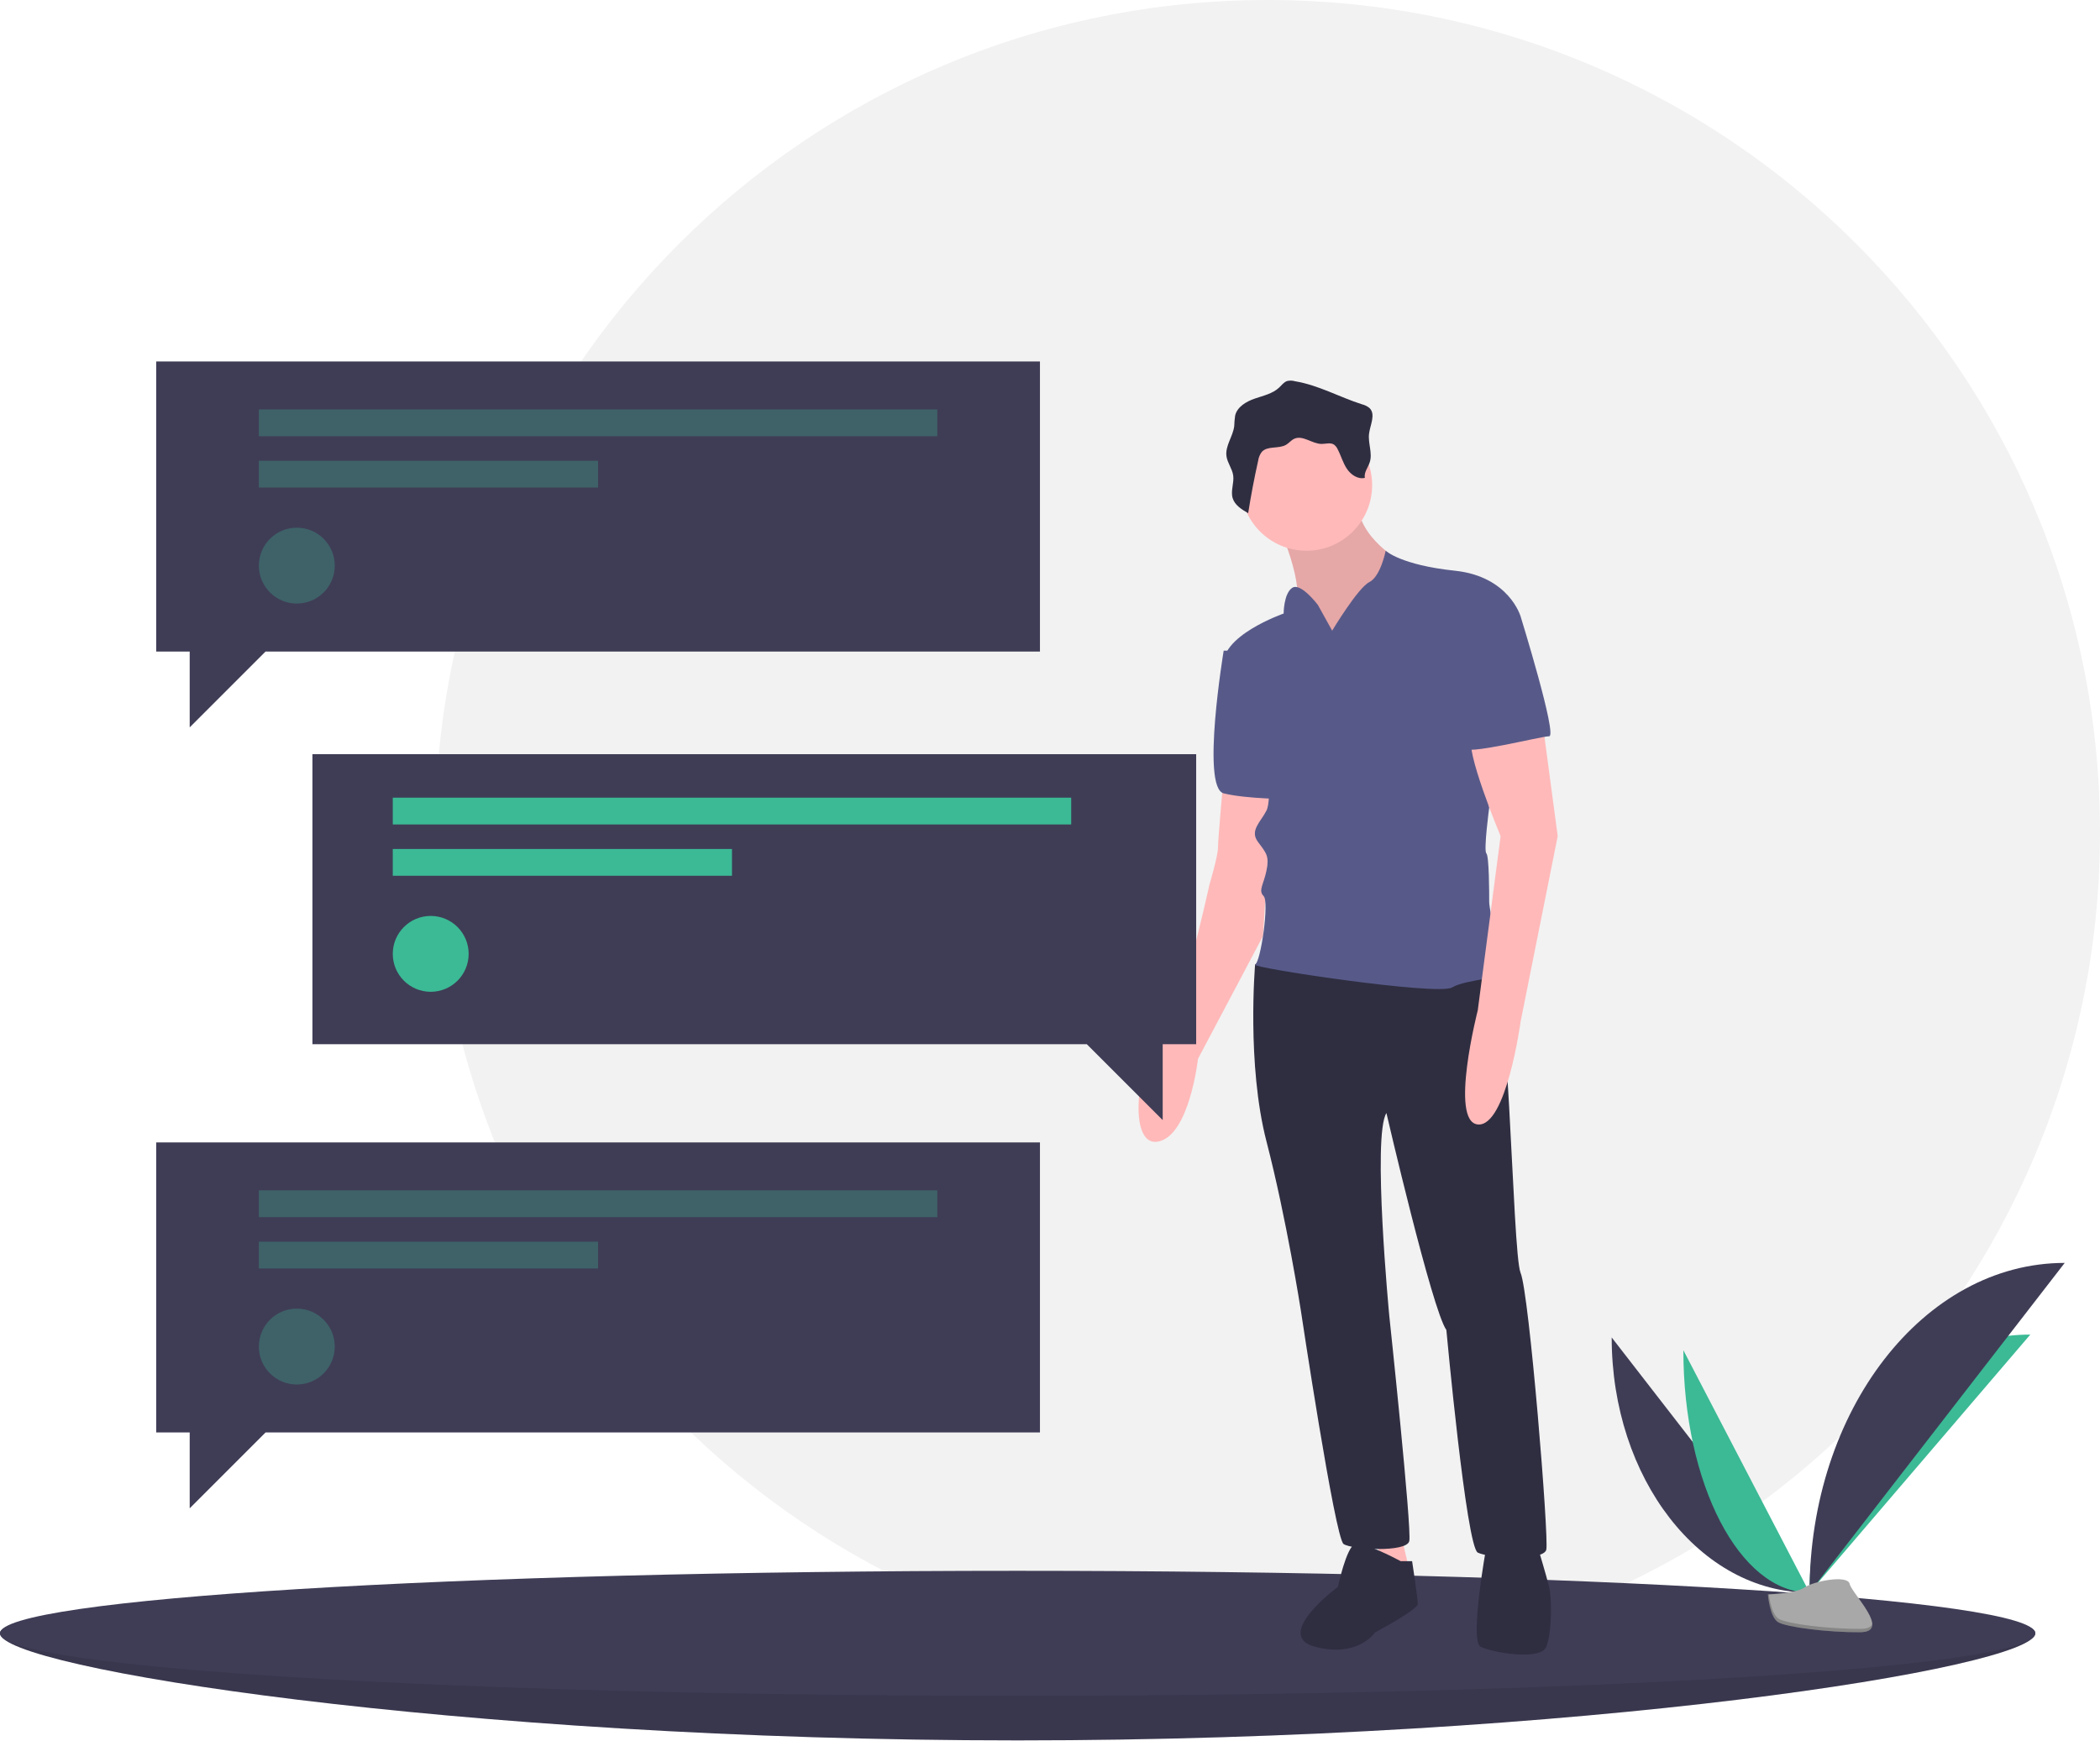
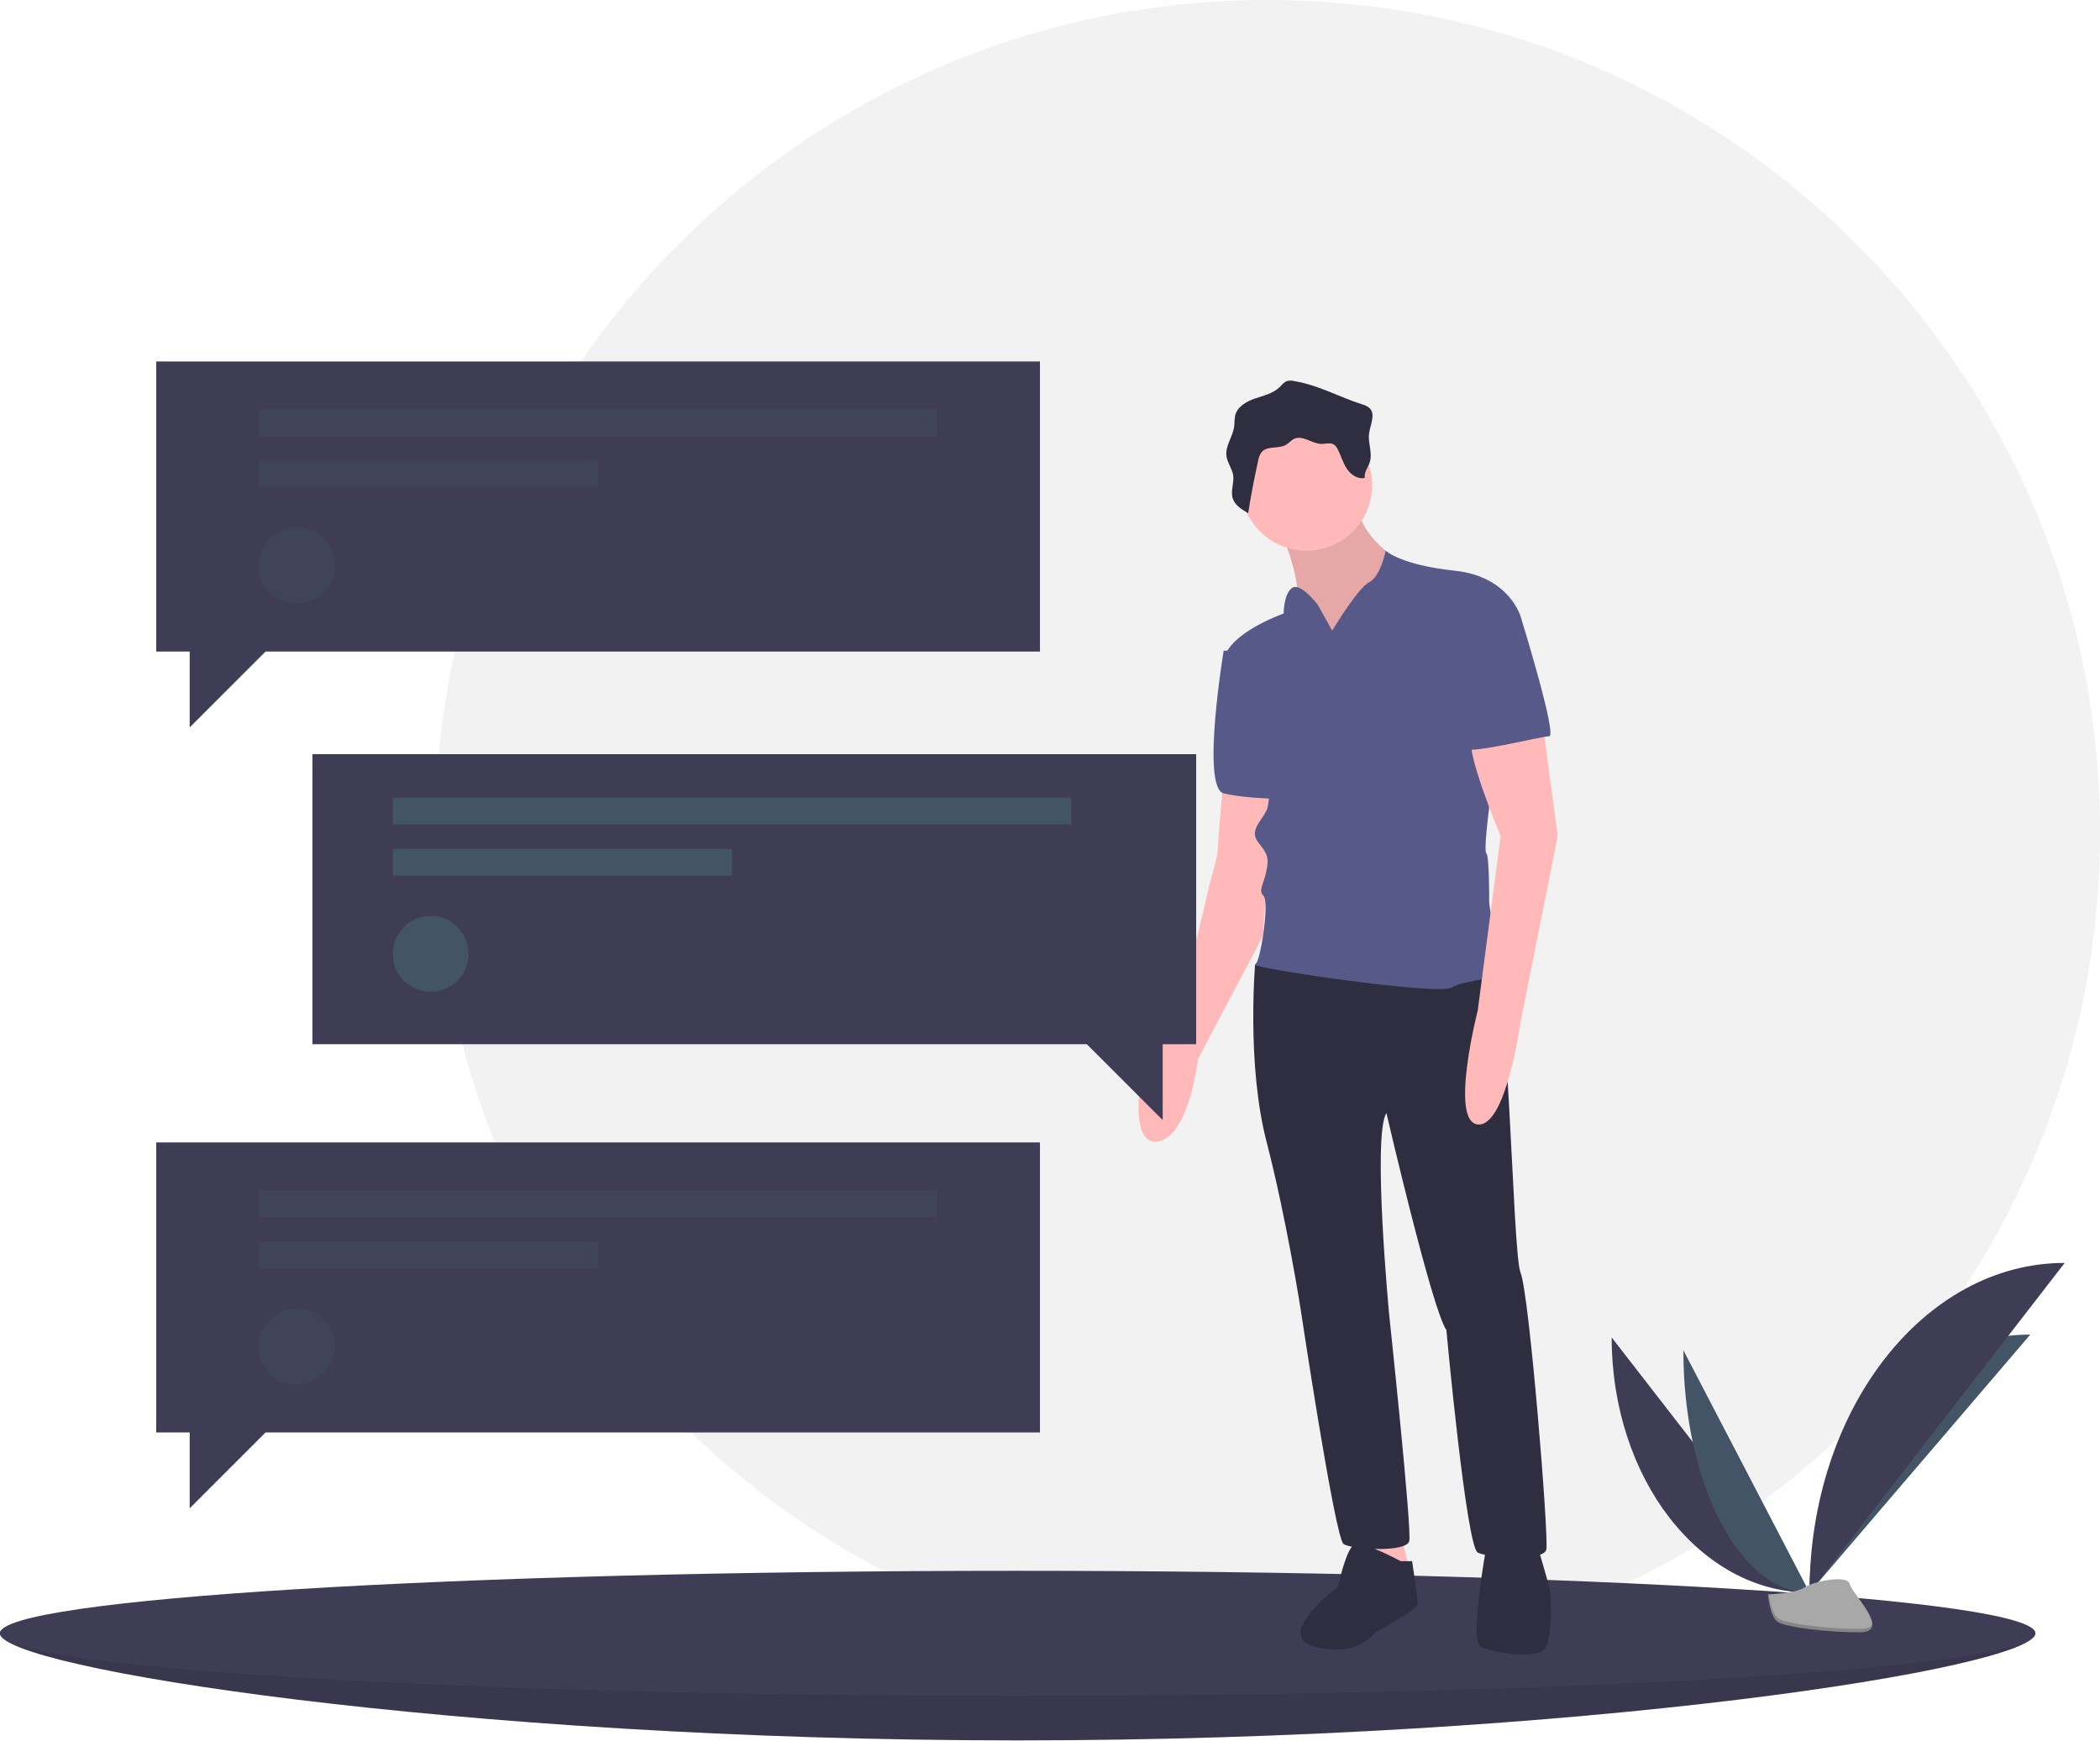
<svg xmlns="http://www.w3.org/2000/svg" id="edfeb08d-cf64-4dc3-bad9-eda805eddb33" data-name="Layer 1" width="941" height="780" viewBox="0 0 941 780">
  <circle cx="568" cy="373" r="373" fill="#f2f2f2" />
  <path d="M1041.5,792c0,15.464-204.158,48-456,48s-456-32.536-456-48,204.158-8,456-8S1041.5,776.536,1041.5,792Z" transform="translate(-129.4999 -59.99983)" fill="#3f3d56" />
  <path d="M1041.5,792c0,15.464-204.158,48-456,48s-456-32.536-456-48,204.158-8,456-8S1041.5,776.536,1041.5,792Z" transform="translate(-129.4999 -59.99983)" opacity="0.1" />
  <ellipse cx="456" cy="732" rx="456" ry="28" fill="#3f3d56" />
  <path d="M851.689,659.413c0,63.204,39.651,114.348,88.652,114.348" transform="translate(-129.4999 -59.99983)" fill="#3f3d56" />
-   <path d="M940.34,773.761c0-63.914,44.248-115.633,98.93-115.633" transform="translate(-129.4999 -59.99983)" fill="#3BBA95" />
-   <path d="M883.809,665.142c0,60.037,25.285,108.619,56.532,108.619" transform="translate(-129.4999 -59.99983)" fill="#3BBA95" />
+   <path d="M940.34,773.761c0-63.914,44.248-115.633,98.93-115.633" transform="translate(-129.4999 -59.99983)" fill="#425465" />
+   <path d="M883.809,665.142c0,60.037,25.285,108.619,56.532,108.619" transform="translate(-129.4999 -59.99983)" fill="#425465" />
  <path d="M940.34,773.761c0-81.668,51.144-147.753,114.348-147.753" transform="translate(-129.4999 -59.99983)" fill="#3f3d56" />
  <path d="M921.69,774.567s12.572-.387,16.361-3.085,19.339-5.92,20.279-1.593,18.894,21.521,4.7,21.636-32.981-2.211-36.762-4.515S921.69,774.567,921.69,774.567Z" transform="translate(-129.4999 -59.99983)" fill="#a8a8a8" />
  <path d="M963.284,790.018c-14.194.115-32.981-2.211-36.762-4.515-2.88-1.754-4.028-8.049-4.412-10.953-.266.011-.42.016-.42.016s.796,10.14,4.578,12.443,22.568,4.629,36.762,4.515c4.097-.033,5.513-1.491,5.435-3.65C967.896,789.179,966.334,789.994,963.284,790.018Z" transform="translate(-129.4999 -59.99983)" opacity="0.2" />
  <path d="M702.135,295.316s12.792,26.864,7.675,39.656,19.188,26.864,19.188,26.864l31.981-17.909V320.9l-5.117-10.234s-20.468-11.513-17.909-29.422S702.135,295.316,702.135,295.316Z" transform="translate(-129.4999 -59.99983)" fill="#ffb9b9" />
  <path d="M702.135,295.316s12.792,26.864,7.675,39.656,19.188,26.864,19.188,26.864l31.981-17.909V320.9l-5.117-10.234s-20.468-11.513-17.909-29.422S702.135,295.316,702.135,295.316Z" transform="translate(-129.4999 -59.99983)" opacity="0.1" />
  <path d="M677.83,407.888s-2.558,28.143-2.558,31.981-3.838,16.63-3.838,16.63-14.072,65.241-23.026,71.637-14.072,46.052,0,43.494,17.909-37.098,17.909-37.098l29.125-54.997,4.135-66.53Z" transform="translate(-129.4999 -59.99983)" fill="#ffb9b9" />
  <path d="M688.064,351.602H677.83s-10.234,61.403,0,63.962S707.252,418.122,707.252,418.122Z" transform="translate(-129.4999 -59.99983)" fill="#575a89" />
  <polygon points="616.129 686.885 621.246 711.19 631.48 703.515 626.363 681.768 616.129 685.605 616.129 686.885" fill="#ffb9b9" />
  <path d="M699.577,487.2l-7.675,5.117s-3.838,44.773,5.117,79.312S712.369,647.104,712.369,647.104s15.351,102.339,19.188,104.897,28.143,3.838,29.422-1.279-8.955-101.059-8.955-101.059-7.675-80.592-1.279-90.825c0,0,20.468,88.267,26.864,97.222,0,0,8.955,97.222,14.072,99.78s29.422,3.838,30.702-1.279-7.675-115.131-11.513-124.085S805.753,488.48,796.798,489.759,699.577,487.2,699.577,487.2Z" transform="translate(-129.4999 -59.99983)" fill="#2f2e41" />
  <circle cx="585.428" cy="217.407" r="29.422" fill="#ffb9b9" />
  <path d="M726.441,342.647l-6.396-11.513s-7.675-10.234-11.513-7.675-3.838,11.513-3.838,11.513-29.422,10.234-26.864,24.305,19.188,38.377,19.188,38.377,2.558,20.468,0,25.585-7.675,8.955-3.838,14.072,5.117,6.396,3.838,12.792-3.838,8.955-1.279,11.513-1.279,29.422-3.838,30.702,81.871,14.072,88.267,10.234,24.305-3.838,23.026-7.675-6.396-26.864-6.396-30.702,0-20.468-1.279-21.747,1.279-20.468,1.279-20.468l-6.396-53.728,20.468-31.981s-5.117-17.909-29.422-20.468-31.029-8.955-31.029-8.955-2.231,11.513-7.348,14.072S726.441,342.647,726.441,342.647Z" transform="translate(-129.4999 -59.99983)" fill="#575a89" />
  <path d="M819.825,377.187,827.5,434.752l-16.63,83.15s-6.396,47.332-19.188,46.052,0-51.169,0-51.169L801.915,434.752s-16.63-39.656-12.792-44.773S819.825,377.187,819.825,377.187Z" transform="translate(-129.4999 -59.99983)" fill="#ffb9b9" />
  <path d="M757.142,759.677s-16.63-8.955-20.468-7.675S728.999,771.19,728.999,771.19s-29.422,21.747-10.234,26.864,26.864-6.396,26.864-6.396,19.188-10.234,19.188-12.792-2.558-19.188-2.558-19.188Z" transform="translate(-129.4999 -59.99983)" fill="#2f2e41" />
  <path d="M795.519,753.281s-7.675,42.215-2.558,44.773,26.864,6.396,29.422,0,2.558-21.747,1.279-26.864-5.117-17.909-5.117-17.909Z" transform="translate(-129.4999 -59.99983)" fill="#2f2e41" />
  <path d="M709.796,230.869a6.826,6.826,0,0,0-3.525-.107c-1.468.479-2.432,1.836-3.552,2.9-2.934,2.785-7.125,3.657-10.949,4.976s-7.847,3.655-8.805,7.585a41.279,41.279,0,0,0-.417,4.773c-.57,4.637-4.106,8.812-3.474,13.441.413,3.024,2.569,5.589,3.012,8.609.493,3.367-1.208,6.871-.259,10.139.93,3.202,4.075,5.154,6.973,6.804q1.864-11.834,4.479-23.533a8.504,8.504,0,0,1,1.595-3.889c2.572-2.914,7.617-1.254,10.955-3.245,1.268-.756,2.209-2.004,3.541-2.641,3.856-1.843,8.028,2.24,12.301,2.279,1.886.017,3.955-.732,5.548.277a5.07,5.07,0,0,1,1.622,1.995c1.523,2.859,2.36,6.071,4.136,8.779s4.957,4.918,8.106,4.159c-.481-2.442,1.431-4.639,2.197-7.008,1.317-4.075-.836-8.498-.317-12.748.487-3.991,3.087-8.676.235-11.51a8.086,8.086,0,0,0-3.375-1.694C729.727,238.007,720.401,232.637,709.796,230.869Z" transform="translate(-129.4999 -59.99983)" fill="#2f2e41" />
  <path d="M798.078,331.134l12.792,5.117s16.63,53.728,12.792,53.728-38.377,8.955-38.377,5.117S787.844,331.134,798.078,331.134Z" transform="translate(-129.4999 -59.99983)" fill="#575a89" />
  <polygon points="466 162 70 162 70 292 85 292 85 326 119 292 466 292 466 162" fill="#3f3d56" />
  <polygon points="466 512 70 512 70 642 85 642 85 676 119 642 466 642 466 512" fill="#3f3d56" />
  <polygon points="140 338 536 338 536 468 521 468 521 502 487 468 140 468 140 338" fill="#3f3d56" />
-   <rect x="116" y="183.5" width="304" height="12" fill="#3BBA95" opacity="0.3" />
-   <rect x="116" y="206.5" width="152" height="12" fill="#3BBA95" opacity="0.3" />
-   <circle cx="133" cy="253.5" r="17" fill="#3BBA95" opacity="0.3" />
-   <rect x="176" y="357.5" width="304" height="12" fill="#3BBA95" />
-   <rect x="176" y="380.5" width="152" height="12" fill="#3BBA95" />
-   <circle cx="193" cy="427.5" r="17" fill="#3BBA95" />
-   <rect x="116" y="533.5" width="304" height="12" fill="#3BBA95" opacity="0.3" />
-   <rect x="116" y="556.5" width="152" height="12" fill="#3BBA95" opacity="0.3" />
-   <circle cx="133" cy="603.5" r="17" fill="#3BBA95" opacity="0.3" />
+   <rect x="116" y="183.5" width="304" height="12" fill="#425465" opacity="0.3" />
+   <rect x="116" y="206.5" width="152" height="12" fill="#425465" opacity="0.3" />
+   <circle cx="133" cy="253.5" r="17" fill="#425465" opacity="0.3" />
+   <rect x="176" y="357.5" width="304" height="12" fill="#425465" />
+   <rect x="176" y="380.5" width="152" height="12" fill="#425465" />
+   <circle cx="193" cy="427.5" r="17" fill="#425465" />
+   <rect x="116" y="533.5" width="304" height="12" fill="#425465" opacity="0.3" />
+   <rect x="116" y="556.5" width="152" height="12" fill="#425465" opacity="0.3" />
+   <circle cx="133" cy="603.5" r="17" fill="#425465" opacity="0.3" />
</svg>
